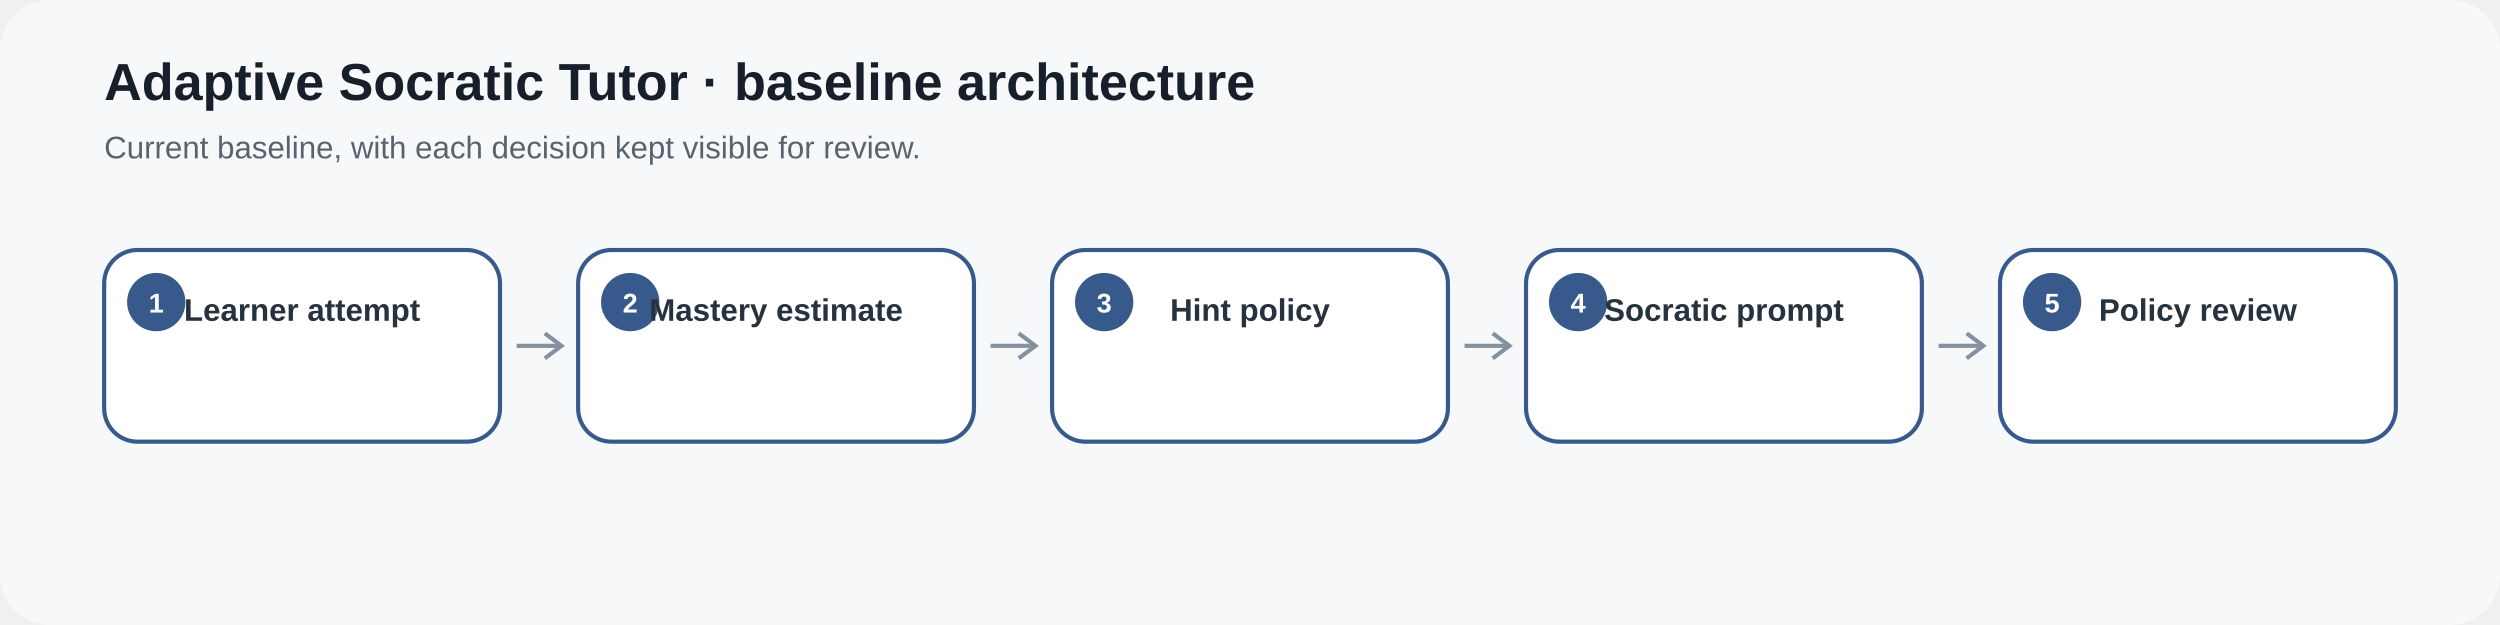
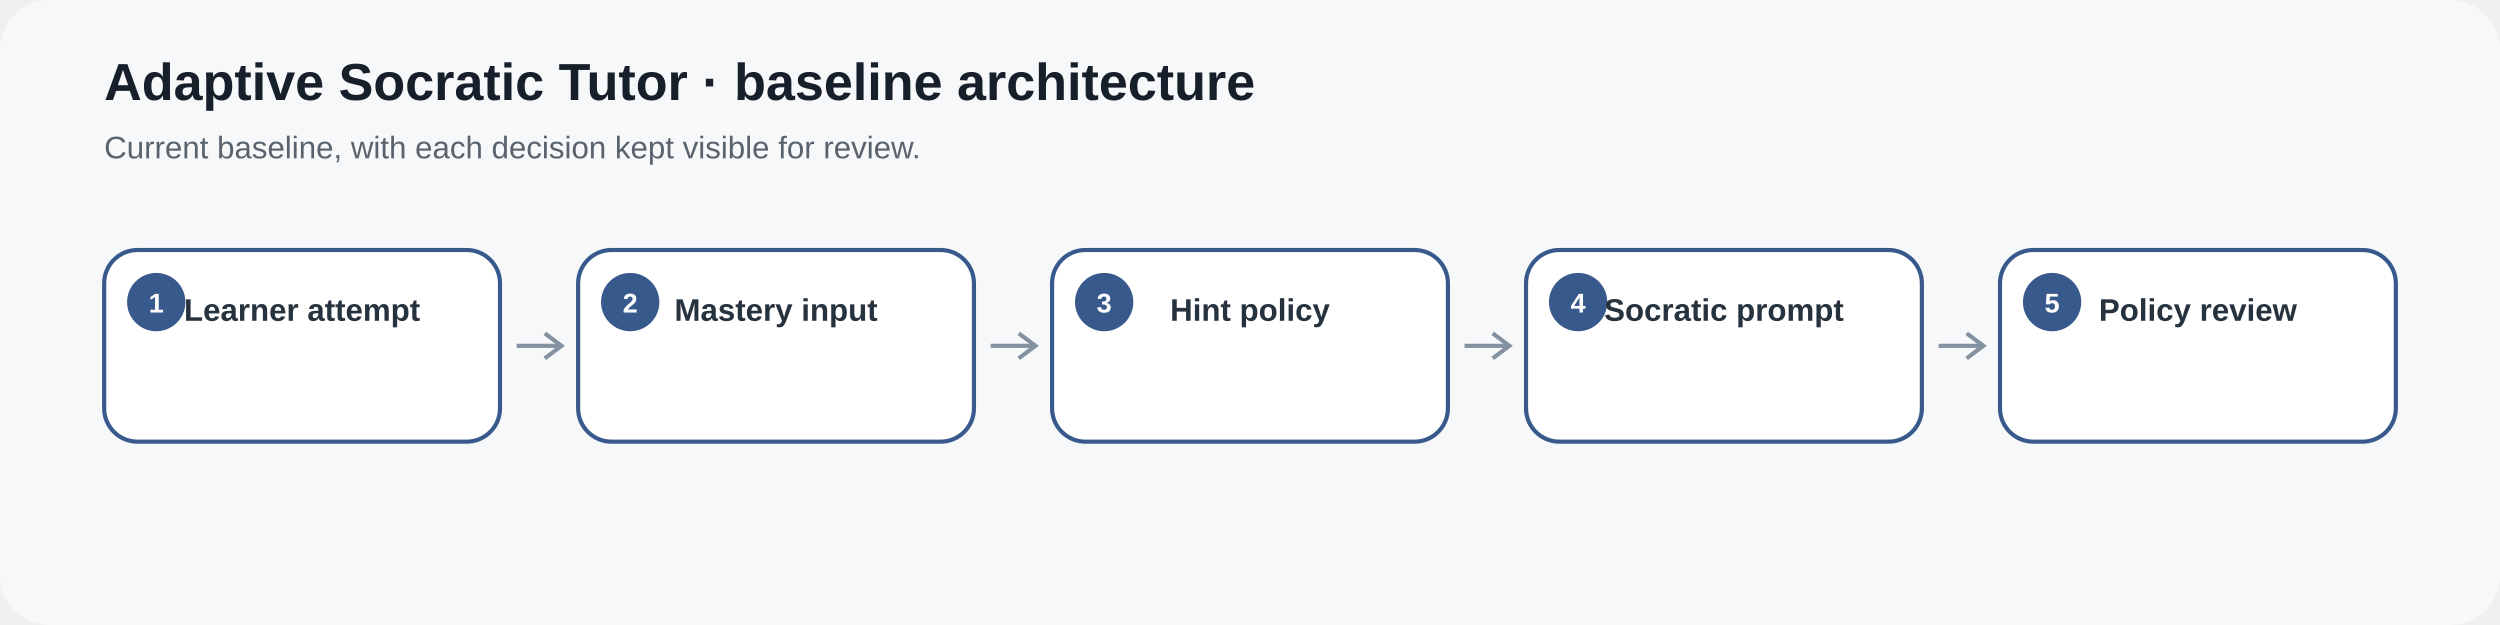
<svg xmlns="http://www.w3.org/2000/svg" width="1200" height="300" viewBox="0 0 1200 300" role="img" aria-labelledby="title desc">
  <rect width="1200" height="300" rx="24" fill="#f7f8fa" />
  <text x="50" y="48" font-family="Arial, Helvetica, sans-serif" font-size="25" font-weight="700" fill="#17202a">Adaptive Socratic Tutor · baseline architecture</text>
  <text x="50" y="76" font-family="Arial, Helvetica, sans-serif" font-size="15" fill="#59636e">Current baseline, with each decision kept visible for review.</text>
  <rect x="50.0" y="120" width="190" height="92" rx="16" fill="#ffffff" stroke="#38598b" stroke-width="2" />
  <circle cx="75.0" cy="145" r="14" fill="#38598b" />
  <text x="75.0" y="150" text-anchor="middle" font-family="Arial, Helvetica, sans-serif" font-size="13" font-weight="700" fill="#ffffff">1</text>
  <text x="145.0" y="154" text-anchor="middle" font-family="Arial, Helvetica, sans-serif" font-size="15" font-weight="600" fill="#26323d">Learner attempt</text>
  <line x1="248.0" y1="166.0" x2="269.5" y2="166.0" stroke="#8391a1" stroke-width="2" />
  <path d="M 261.5 160.0 L 269.5 166.0 L 261.5 172.0" fill="none" stroke="#8391a1" stroke-width="2" />
  <rect x="277.5" y="120" width="190" height="92" rx="16" fill="#ffffff" stroke="#38598b" stroke-width="2" />
  <circle cx="302.5" cy="145" r="14" fill="#38598b" />
  <text x="302.5" y="150" text-anchor="middle" font-family="Arial, Helvetica, sans-serif" font-size="13" font-weight="700" fill="#ffffff">2</text>
-   <text x="372.5" y="154" text-anchor="middle" font-family="Arial, Helvetica, sans-serif" font-size="15" font-weight="600" fill="#26323d">Mastery estimate</text>
+   <text x="372.5" y="154" text-anchor="middle" font-family="Arial, Helvetica, sans-serif" font-size="15" font-weight="600" fill="#26323d">Mastery input</text>
  <line x1="475.5" y1="166.0" x2="497.0" y2="166.0" stroke="#8391a1" stroke-width="2" />
  <path d="M 489.0 160.0 L 497.0 166.0 L 489.0 172.0" fill="none" stroke="#8391a1" stroke-width="2" />
  <rect x="505.0" y="120" width="190" height="92" rx="16" fill="#ffffff" stroke="#38598b" stroke-width="2" />
  <circle cx="530.0" cy="145" r="14" fill="#38598b" />
  <text x="530.0" y="150" text-anchor="middle" font-family="Arial, Helvetica, sans-serif" font-size="13" font-weight="700" fill="#ffffff">3</text>
  <text x="600.0" y="154" text-anchor="middle" font-family="Arial, Helvetica, sans-serif" font-size="15" font-weight="600" fill="#26323d">Hint policy</text>
  <line x1="703.0" y1="166.0" x2="724.5" y2="166.0" stroke="#8391a1" stroke-width="2" />
  <path d="M 716.5 160.0 L 724.5 166.0 L 716.5 172.0" fill="none" stroke="#8391a1" stroke-width="2" />
  <rect x="732.5" y="120" width="190" height="92" rx="16" fill="#ffffff" stroke="#38598b" stroke-width="2" />
  <circle cx="757.5" cy="145" r="14" fill="#38598b" />
  <text x="757.5" y="150" text-anchor="middle" font-family="Arial, Helvetica, sans-serif" font-size="13" font-weight="700" fill="#ffffff">4</text>
  <text x="827.5" y="154" text-anchor="middle" font-family="Arial, Helvetica, sans-serif" font-size="15" font-weight="600" fill="#26323d">Socratic prompt</text>
  <line x1="930.5" y1="166.0" x2="952.0" y2="166.0" stroke="#8391a1" stroke-width="2" />
  <path d="M 944.0 160.0 L 952.0 166.0 L 944.0 172.0" fill="none" stroke="#8391a1" stroke-width="2" />
  <rect x="960.0" y="120" width="190" height="92" rx="16" fill="#ffffff" stroke="#38598b" stroke-width="2" />
  <circle cx="985.0" cy="145" r="14" fill="#38598b" />
  <text x="985.0" y="150" text-anchor="middle" font-family="Arial, Helvetica, sans-serif" font-size="13" font-weight="700" fill="#ffffff">5</text>
  <text x="1055.0" y="154" text-anchor="middle" font-family="Arial, Helvetica, sans-serif" font-size="15" font-weight="600" fill="#26323d">Policy review</text>
</svg>
